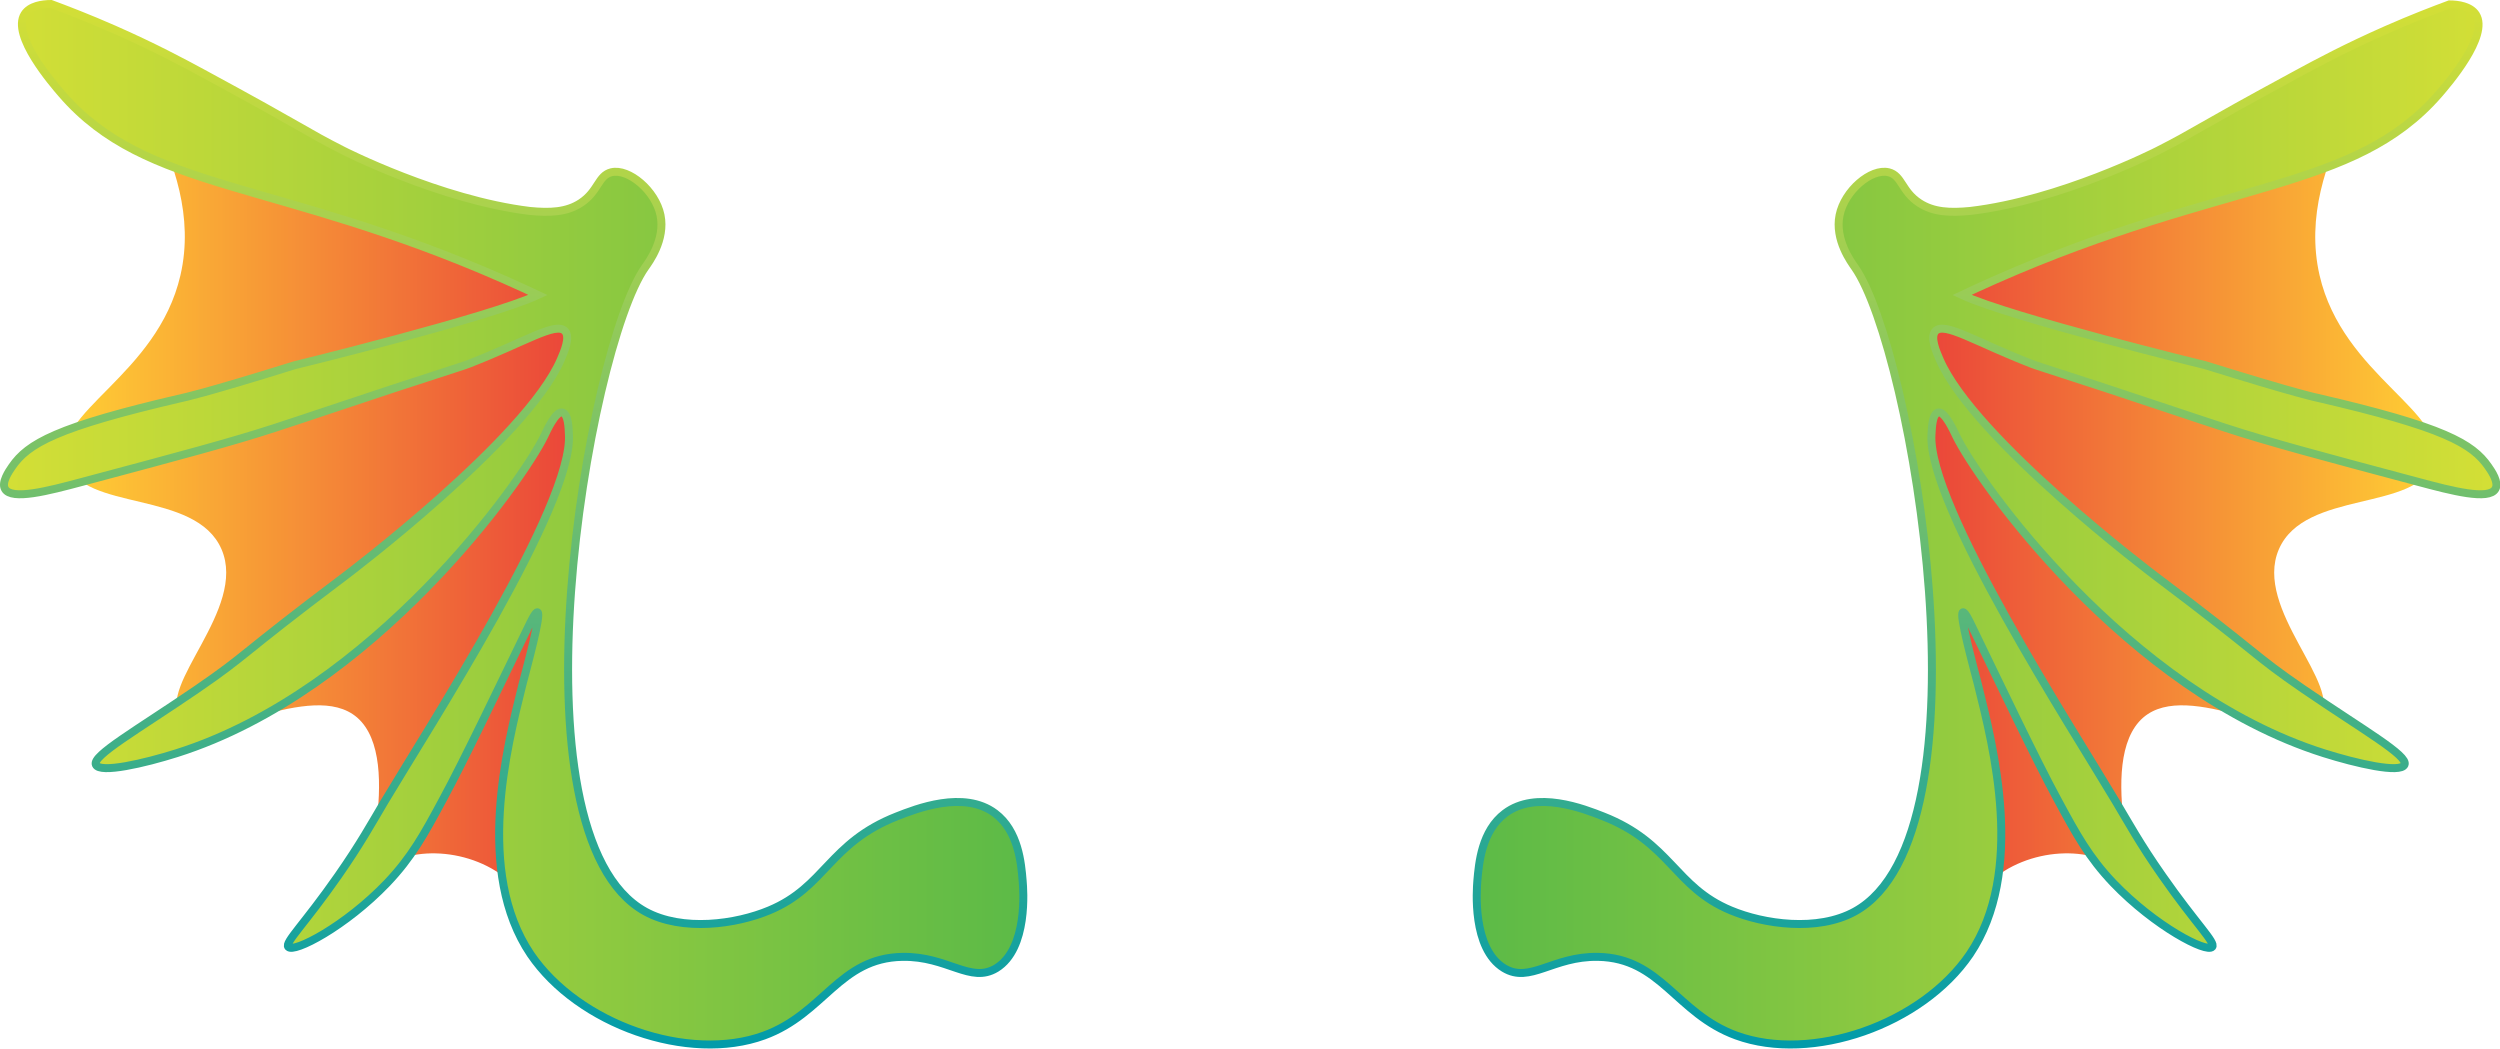
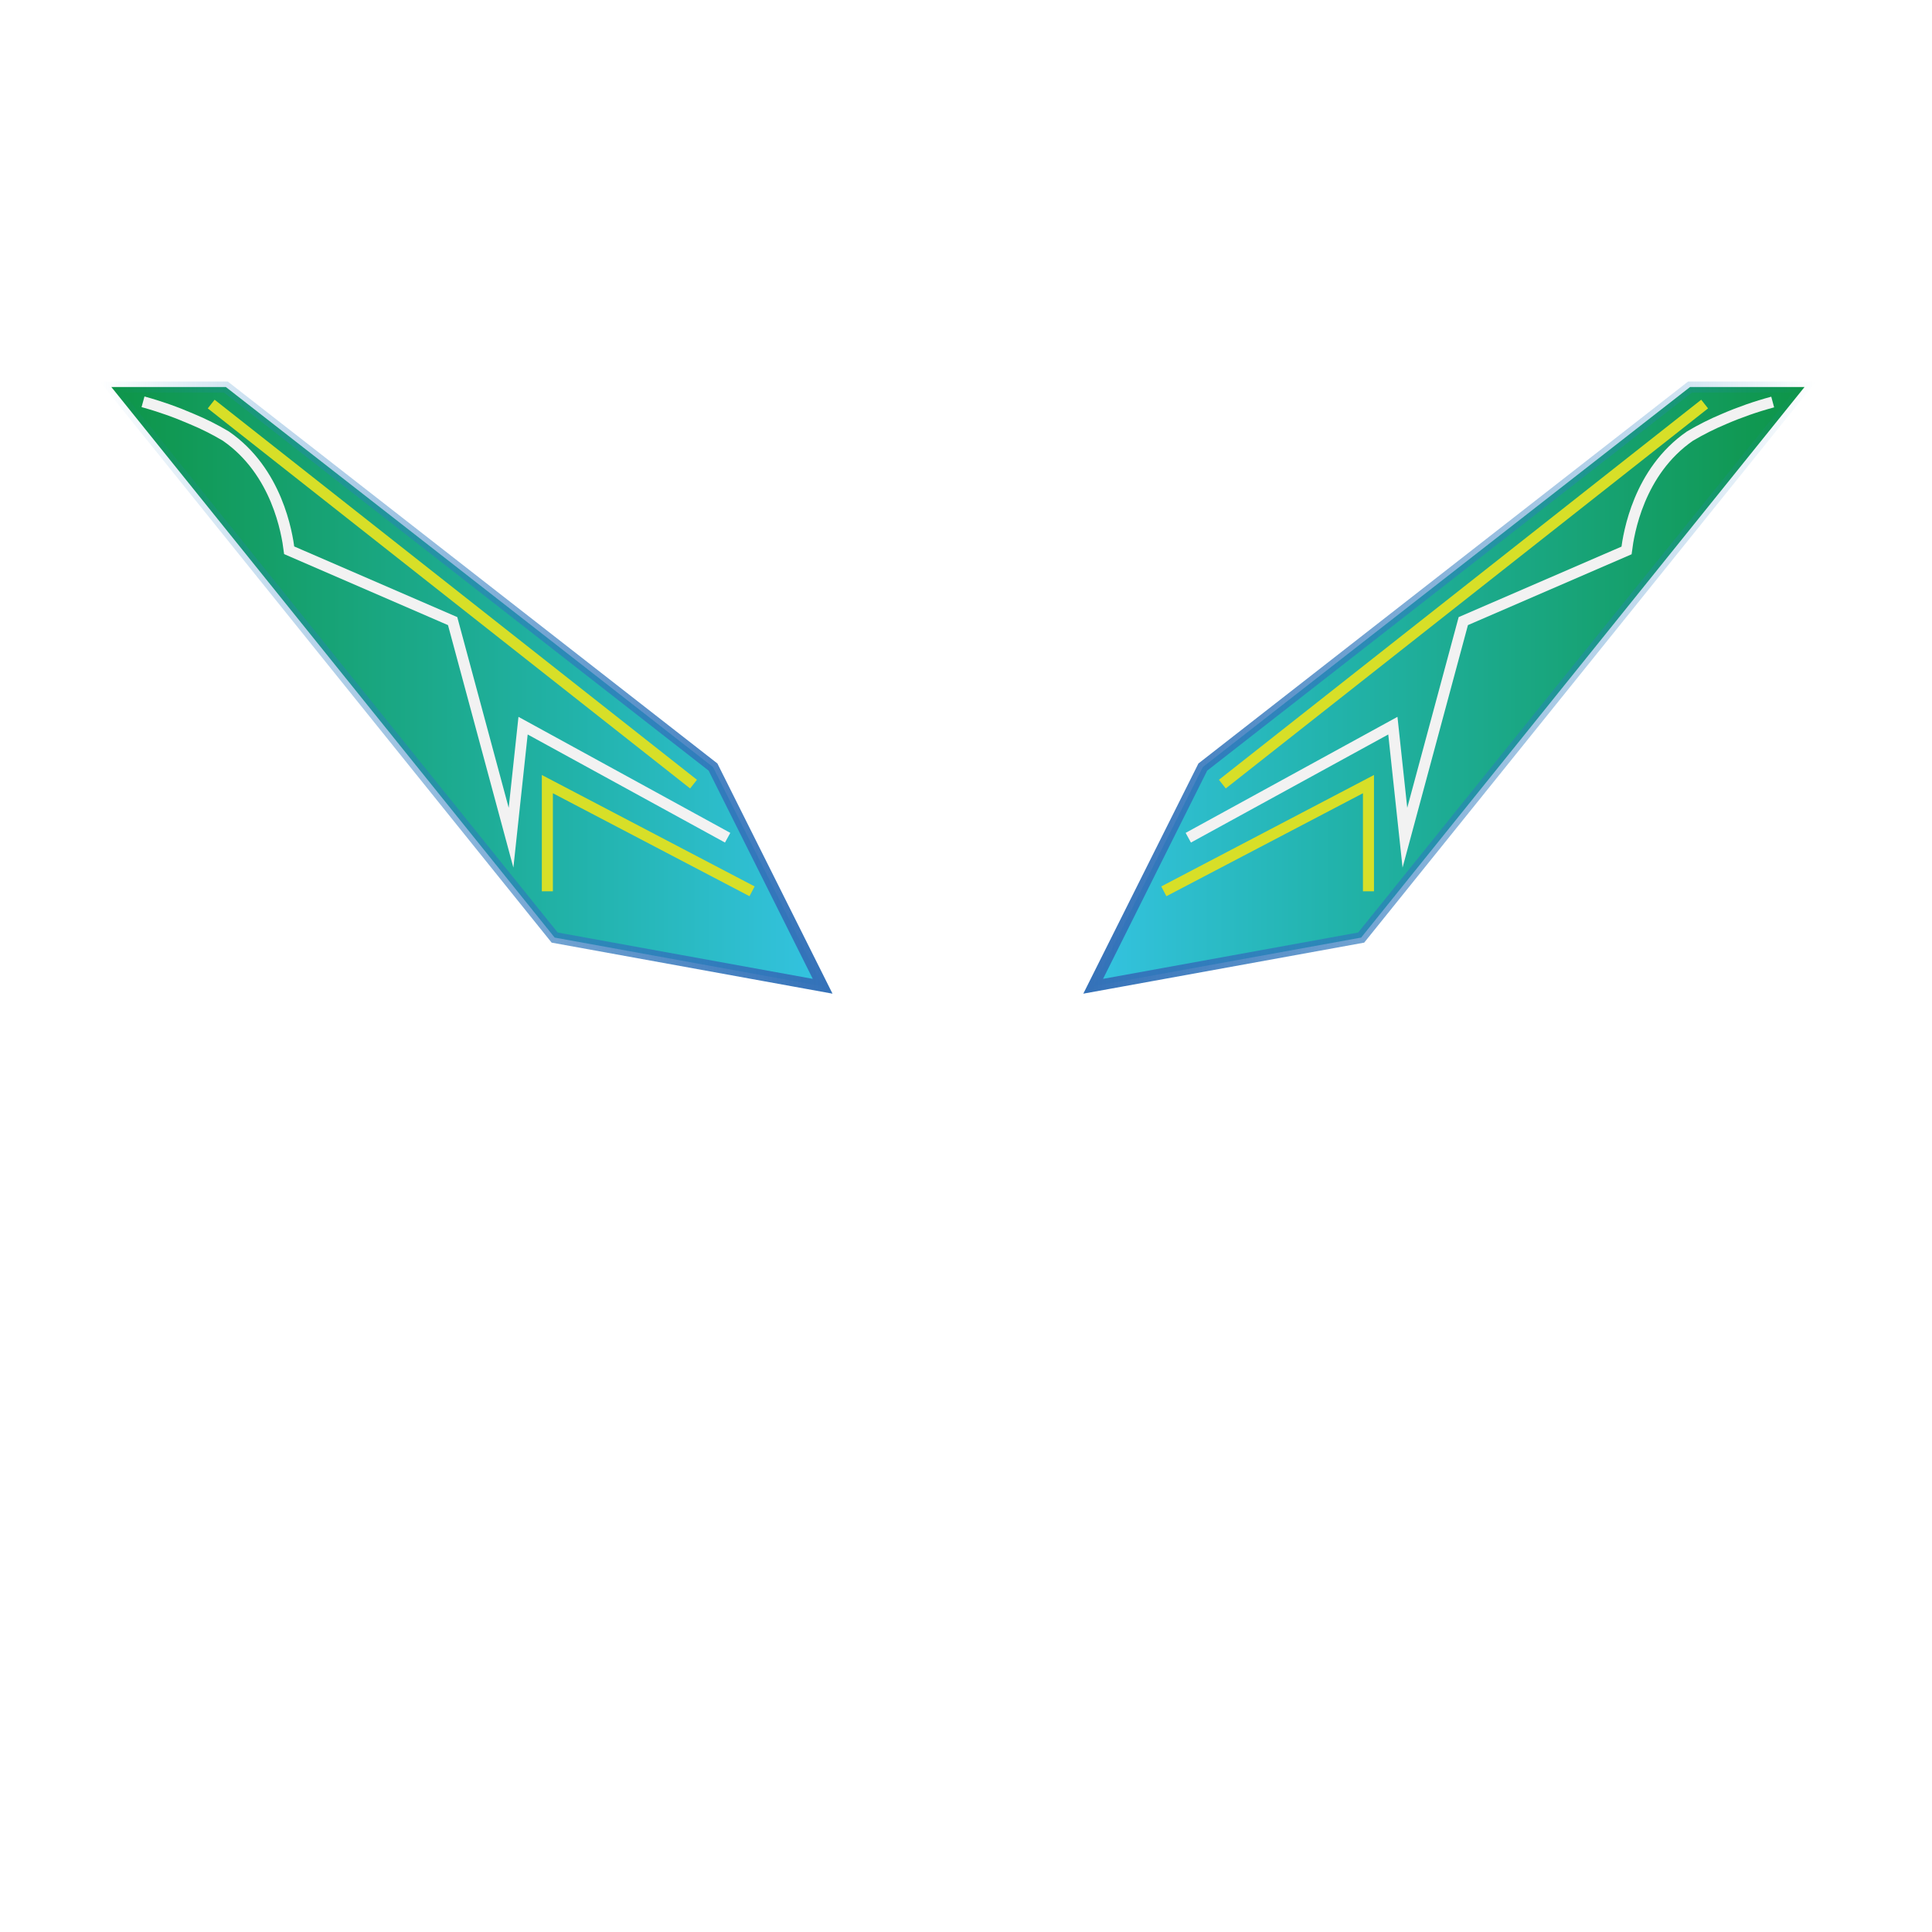
- <svg xmlns="http://www.w3.org/2000/svg" xmlns:xlink="http://www.w3.org/1999/xlink" viewBox="0 0 313.5 131.44">
+ <svg xmlns="http://www.w3.org/2000/svg" xmlns:xlink="http://www.w3.org/1999/xlink" id="Layer_1" data-name="Layer 1" viewBox="0 0 350 350">
  <defs>
-     <style>.cls-1{fill:url(#linear-gradient);}.cls-2,.cls-4{stroke-miterlimit:10;}.cls-2{fill:url(#linear-gradient-2);stroke:url(#linear-gradient-3);}.cls-3{fill:url(#linear-gradient-4);}.cls-4{fill:url(#linear-gradient-5);stroke:url(#linear-gradient-6);}</style>
-     <linearGradient id="linear-gradient" x1="262.31" y1="116.48" x2="329.35" y2="116.48" gradientUnits="userSpaceOnUse">
-       <stop offset="0" stop-color="#e93e3a" />
-       <stop offset="1" stop-color="#ffcf34" />
+     <style>
+       .cls-1, .cls-2, .cls-3, .cls-4 {
+         stroke-miterlimit: 10;
+         stroke-width: 2px;
+       }
+ 
+       .cls-1 {
+         fill: url(#linear-gradient);
+         stroke: url(#linear-gradient-2);
+       }
+ 
+       .cls-2, .cls-3 {
+         fill: none;
+       }
+ 
+       .cls-2 {
+         stroke: #d7df28;
+       }
+ 
+       .cls-3 {
+         stroke: #f2f2f2;
+       }
+ 
+       .cls-4 {
+         fill: url(#linear-gradient-3);
+         stroke: url(#linear-gradient-4);
+       }
+     </style>
+     <linearGradient id="linear-gradient" x1="198.04" y1="227.61" x2="326.91" y2="227.61" gradientTransform="matrix(1, 0, 0, -1, 0, 352)" gradientUnits="userSpaceOnUse">
+       <stop offset="0" stop-color="#34c3e1" />
+       <stop offset="0.34" stop-color="#22b3ab" />
+       <stop offset="1" stop-color="#0e9547" />
    </linearGradient>
-     <linearGradient id="linear-gradient-2" x1="209.15" y1="119.21" x2="336.98" y2="119.21" gradientUnits="userSpaceOnUse">
-       <stop offset="0" stop-color="#5cba47" />
-       <stop offset="1" stop-color="#d4df36" />
+     <linearGradient id="linear-gradient-2" x1="196.25" y1="227.44" x2="329" y2="227.44" gradientTransform="matrix(1, 0, 0, -1, 0, 352)" gradientUnits="userSpaceOnUse">
+       <stop offset="0" stop-color="#3471b8" />
+       <stop offset="0.13" stop-color="#3273ba" stop-opacity="0.91" />
+       <stop offset="0.39" stop-color="#2f78bd" stop-opacity="0.67" />
+       <stop offset="0.75" stop-color="#2a7fc2" stop-opacity="0.29" />
+       <stop offset="1" stop-color="#2484c7" stop-opacity="0" />
    </linearGradient>
-     <linearGradient id="linear-gradient-3" x1="273.06" y1="184.93" x2="273.06" y2="53.49" gradientUnits="userSpaceOnUse">
-       <stop offset="0" stop-color="#019baa" />
-       <stop offset="1" stop-color="#d4df36" />
-     </linearGradient>
-     <linearGradient id="linear-gradient-4" x1="262.31" y1="116.48" x2="329.35" y2="116.48" gradientTransform="matrix(-1, 0, 0, 1, 361.45, 0)" xlink:href="#linear-gradient" />
-     <linearGradient id="linear-gradient-5" x1="209.15" y1="119.21" x2="336.98" y2="119.21" gradientTransform="matrix(-1, 0, 0, 1, 361.45, 0)" xlink:href="#linear-gradient-2" />
-     <linearGradient id="linear-gradient-6" x1="273.06" y1="184.93" x2="273.06" y2="53.49" gradientTransform="matrix(-1, 0, 0, 1, 361.45, 0)" xlink:href="#linear-gradient-3" />
+     <linearGradient id="linear-gradient-3" x1="176.48" y1="145.05" x2="305.34" y2="145.05" gradientTransform="translate(325.51 269.44) rotate(180)" xlink:href="#linear-gradient" />
+     <linearGradient id="linear-gradient-4" x1="174.69" y1="144.88" x2="307.43" y2="144.88" gradientTransform="translate(325.51 269.44) rotate(180)" xlink:href="#linear-gradient-2" />
  </defs>
-   <g id="Layer_1" data-name="Layer 1">
-     <path class="cls-1" d="M269.23,175.14c-.05-1.22-.12-6.91,4.08-10.89,4.9-4.64,13.37-4.83,16.68-1.37,1.67,1.75,1.77,4.14,2.05,4.09.77-.14-5.47-18.12.68-23.49,5.77-5,18.93,4.12,22.12,0,3.09-4-8.35-13.59-5.1-21.11s17.38-4.65,19.4-10.89S317.75,100.66,314.84,88c-3.37-14.71,10.29-27.67,7.49-30s-12.78,14.31-33.07,19.58c-12.95,3.37-22.69.18-26.16,6.3-1.49,2.63-.69,5,1,14.29,1.35,7.34,1.94,14.81,3.41,22.13C269.34,129.39,270.77,145.25,269.23,175.14Z" transform="translate(-23.97 -53.49)" />
-     <path class="cls-2" d="M209.23,163.94c.19-2.21.54-6.26,3.47-8.46,3.9-2.94,9.91-.56,12.3.38,8.53,3.35,8.94,8.85,16,11.79,4.13,1.73,10.89,2.72,15.57.14,17.55-9.7,7.22-70.49,0-80.77-.45-.65-2.55-3.46-1.92-6.54s3.95-5.91,6.15-5.39c1.69.41,1.61,2.38,3.85,3.85,1.77,1.16,3.85,1.25,6.41,1,11.28-1.32,23.43-7.52,23.43-7.52,5.08-2.58,4.21-2.44,17.62-9.7,2.44-1.32,6.09-3.28,11.11-5.49,3.2-1.41,5.94-2.46,7.91-3.19,1.08,0,2.65.23,3.32,1.28,1.69,2.64-3.56,8.72-4.67,10C319.08,77.6,302.94,75.9,274.23,88.55c-1.82.81-3.3,1.49-4.23,1.93h0c6.13,2.85,30.48,8.8,30.53,8.81h0c11.76,3.66,14.08,4.09,14.08,4.09C330.44,107.05,334,109.11,336,112c.42.59,1.37,2,.89,2.81-.82,1.44-5.38.26-9.7-.9-12.48-3.33-18.72-5-24.12-6.76s-5.54-1.86-15.07-5c-8.81-2.89-8.35-2.69-9.32-3.06-7.09-2.76-10.84-5.26-12-4.09-.71.75.09,2.59.52,3.57,4.29,10,27,27.11,27,27.11,13.83,10.41,12,9.68,18.66,14.26,7.49,5.12,13.13,8.3,12.64,9.44s-6.11-.17-10.12-1.44c-24.77-7.84-43.43-34.18-46.13-39.83-.28-.58-1.41-3.06-2.21-2.9s-.81,2.08-.86,2.73c-.59,8.76,17.65,36.88,23.15,46.12,1.54,2.58,3,5.26,5.79,9.24,4.24,6.08,6.73,8.38,6.26,8.93-.69.81-7.17-2.56-12.39-8-3.1-3.26-4.64-6.1-7-10.47-2.69-4.94-7.36-14.78-10.68-21.61-.31-.65-.95-2-1.19-1.88-.52.18,1.3,6.78,1.87,9,2,8,5.95,23.55-1,33.87-6,8.84-19.82,13.66-29.28,10.21-7.55-2.75-9.43-9.73-17.36-9.87-5.67-.1-8.53,3.4-11.79,1.41C208.54,172.42,209.15,165,209.23,163.94Z" transform="translate(-23.97 -53.49)" />
-     <path class="cls-3" d="M92.22,175.14c0-1.22.12-6.91-4.09-10.89-4.9-4.64-13.37-4.83-16.68-1.37-1.66,1.75-1.76,4.14-2,4.09-.78-.14,5.46-18.12-.68-23.49-5.77-5-18.93,4.12-22.13,0-3.09-4,8.36-13.59,5.11-21.11s-17.39-4.65-19.41-10.89S43.69,100.66,46.6,88C50,73.28,36.31,60.32,39.11,58S51.9,72.34,72.19,77.61c13,3.37,22.69.18,26.16,6.3,1.49,2.63.69,5-1,14.29-1.35,7.34-1.93,14.81-3.4,22.13C92.11,129.39,90.68,145.25,92.22,175.14Z" transform="translate(-23.97 -53.49)" />
-     <path class="cls-4" d="M152.21,163.94c-.18-2.21-.53-6.26-3.46-8.46-3.91-2.94-9.92-.56-12.31.38-8.52,3.35-8.94,8.85-16,11.79-4.12,1.73-10.88,2.72-15.57.14-17.54-9.7-7.22-70.49,0-80.77.46-.65,2.56-3.46,1.93-6.54s-4-5.91-6.16-5.39c-1.68.41-1.61,2.38-3.84,3.85-1.77,1.16-3.85,1.25-6.41,1C79.14,78.57,67,72.37,67,72.37c-5.07-2.58-4.2-2.44-17.61-9.7-2.44-1.32-6.09-3.28-11.11-5.49-3.21-1.41-5.94-2.46-7.91-3.19-1.09,0-2.65.23-3.32,1.28-1.69,2.64,3.56,8.72,4.67,10C42.37,77.6,58.5,75.9,87.21,88.55c1.82.81,3.3,1.49,4.23,1.93h0c-6.13,2.85-30.47,8.8-30.52,8.81h0c-11.76,3.66-14.08,4.09-14.08,4.09C31,107.05,27.49,109.11,25.49,112c-.41.59-1.37,2-.89,2.81.83,1.44,5.38.26,9.7-.9,12.48-3.33,18.73-5,24.13-6.76s5.54-1.86,15.06-5c8.82-2.89,8.36-2.69,9.32-3.06,7.09-2.76,10.85-5.26,12-4.09.72.75-.09,2.59-.51,3.57-4.29,10-27,27.11-27,27.11-13.83,10.41-12,9.68-18.67,14.26-7.49,5.12-13.13,8.3-12.64,9.44s6.11-.17,10.13-1.44c24.76-7.84,43.43-34.18,46.13-39.83.27-.58,1.4-3.06,2.21-2.9s.81,2.08.85,2.73c.59,8.76-17.64,36.88-23.15,46.12-1.53,2.58-3,5.26-5.78,9.24-4.24,6.08-6.73,8.38-6.26,8.93.69.81,7.17-2.56,12.38-8,3.1-3.26,4.65-6.1,7-10.47,2.69-4.94,7.37-14.78,10.69-21.61.31-.65.95-2,1.19-1.88.52.18-1.31,6.78-1.88,9-2,8-5.94,23.55,1,33.87,6,8.84,19.82,13.66,29.27,10.21,7.55-2.75,9.43-9.73,17.36-9.87,5.68-.1,8.54,3.4,11.79,1.41C152.91,172.42,152.3,165,152.21,163.94Z" transform="translate(-23.97 -53.49)" />
+   <g id="Wings_3">
+     <polygon class="cls-1" points="198.04 178.67 246.59 169.85 326.91 70.11 306.17 70.11 217.9 138.96 198.04 178.67" />
+     <line class="cls-2" x1="221.44" y1="142.05" x2="308.81" y2="73.2" />
+     <polyline class="cls-2" points="210.84 161.47 247.91 142.05 247.91 161.47" />
+     <path class="cls-3" d="M215.27,151.76l37.06-20.3,2.18,20.3,10.58-39.24,29.57-12.8c.39-3.08,2.18-14.27,11.48-20.71a49.42,49.42,0,0,1,6.17-3.1,64.56,64.56,0,0,1,8.83-3.08" />
+     <polygon class="cls-4" points="149.03 178.67 100.48 169.85 20.17 70.11 40.91 70.11 129.17 138.96 149.03 178.67" />
+     <line class="cls-2" x1="125.64" y1="142.05" x2="38.26" y2="73.2" />
+     <polyline class="cls-2" points="136.24 161.47 99.16 142.05 99.16 161.47" />
+     <path class="cls-3" d="M131.82,151.76l-37.06-20.3-2.18,20.3L82,112.52,52.39,99.69C52,96.6,50.21,85.42,40.91,79a47.57,47.57,0,0,0-6.18-3.1,65.46,65.46,0,0,0-8.82-3.11" />
  </g>
</svg>
